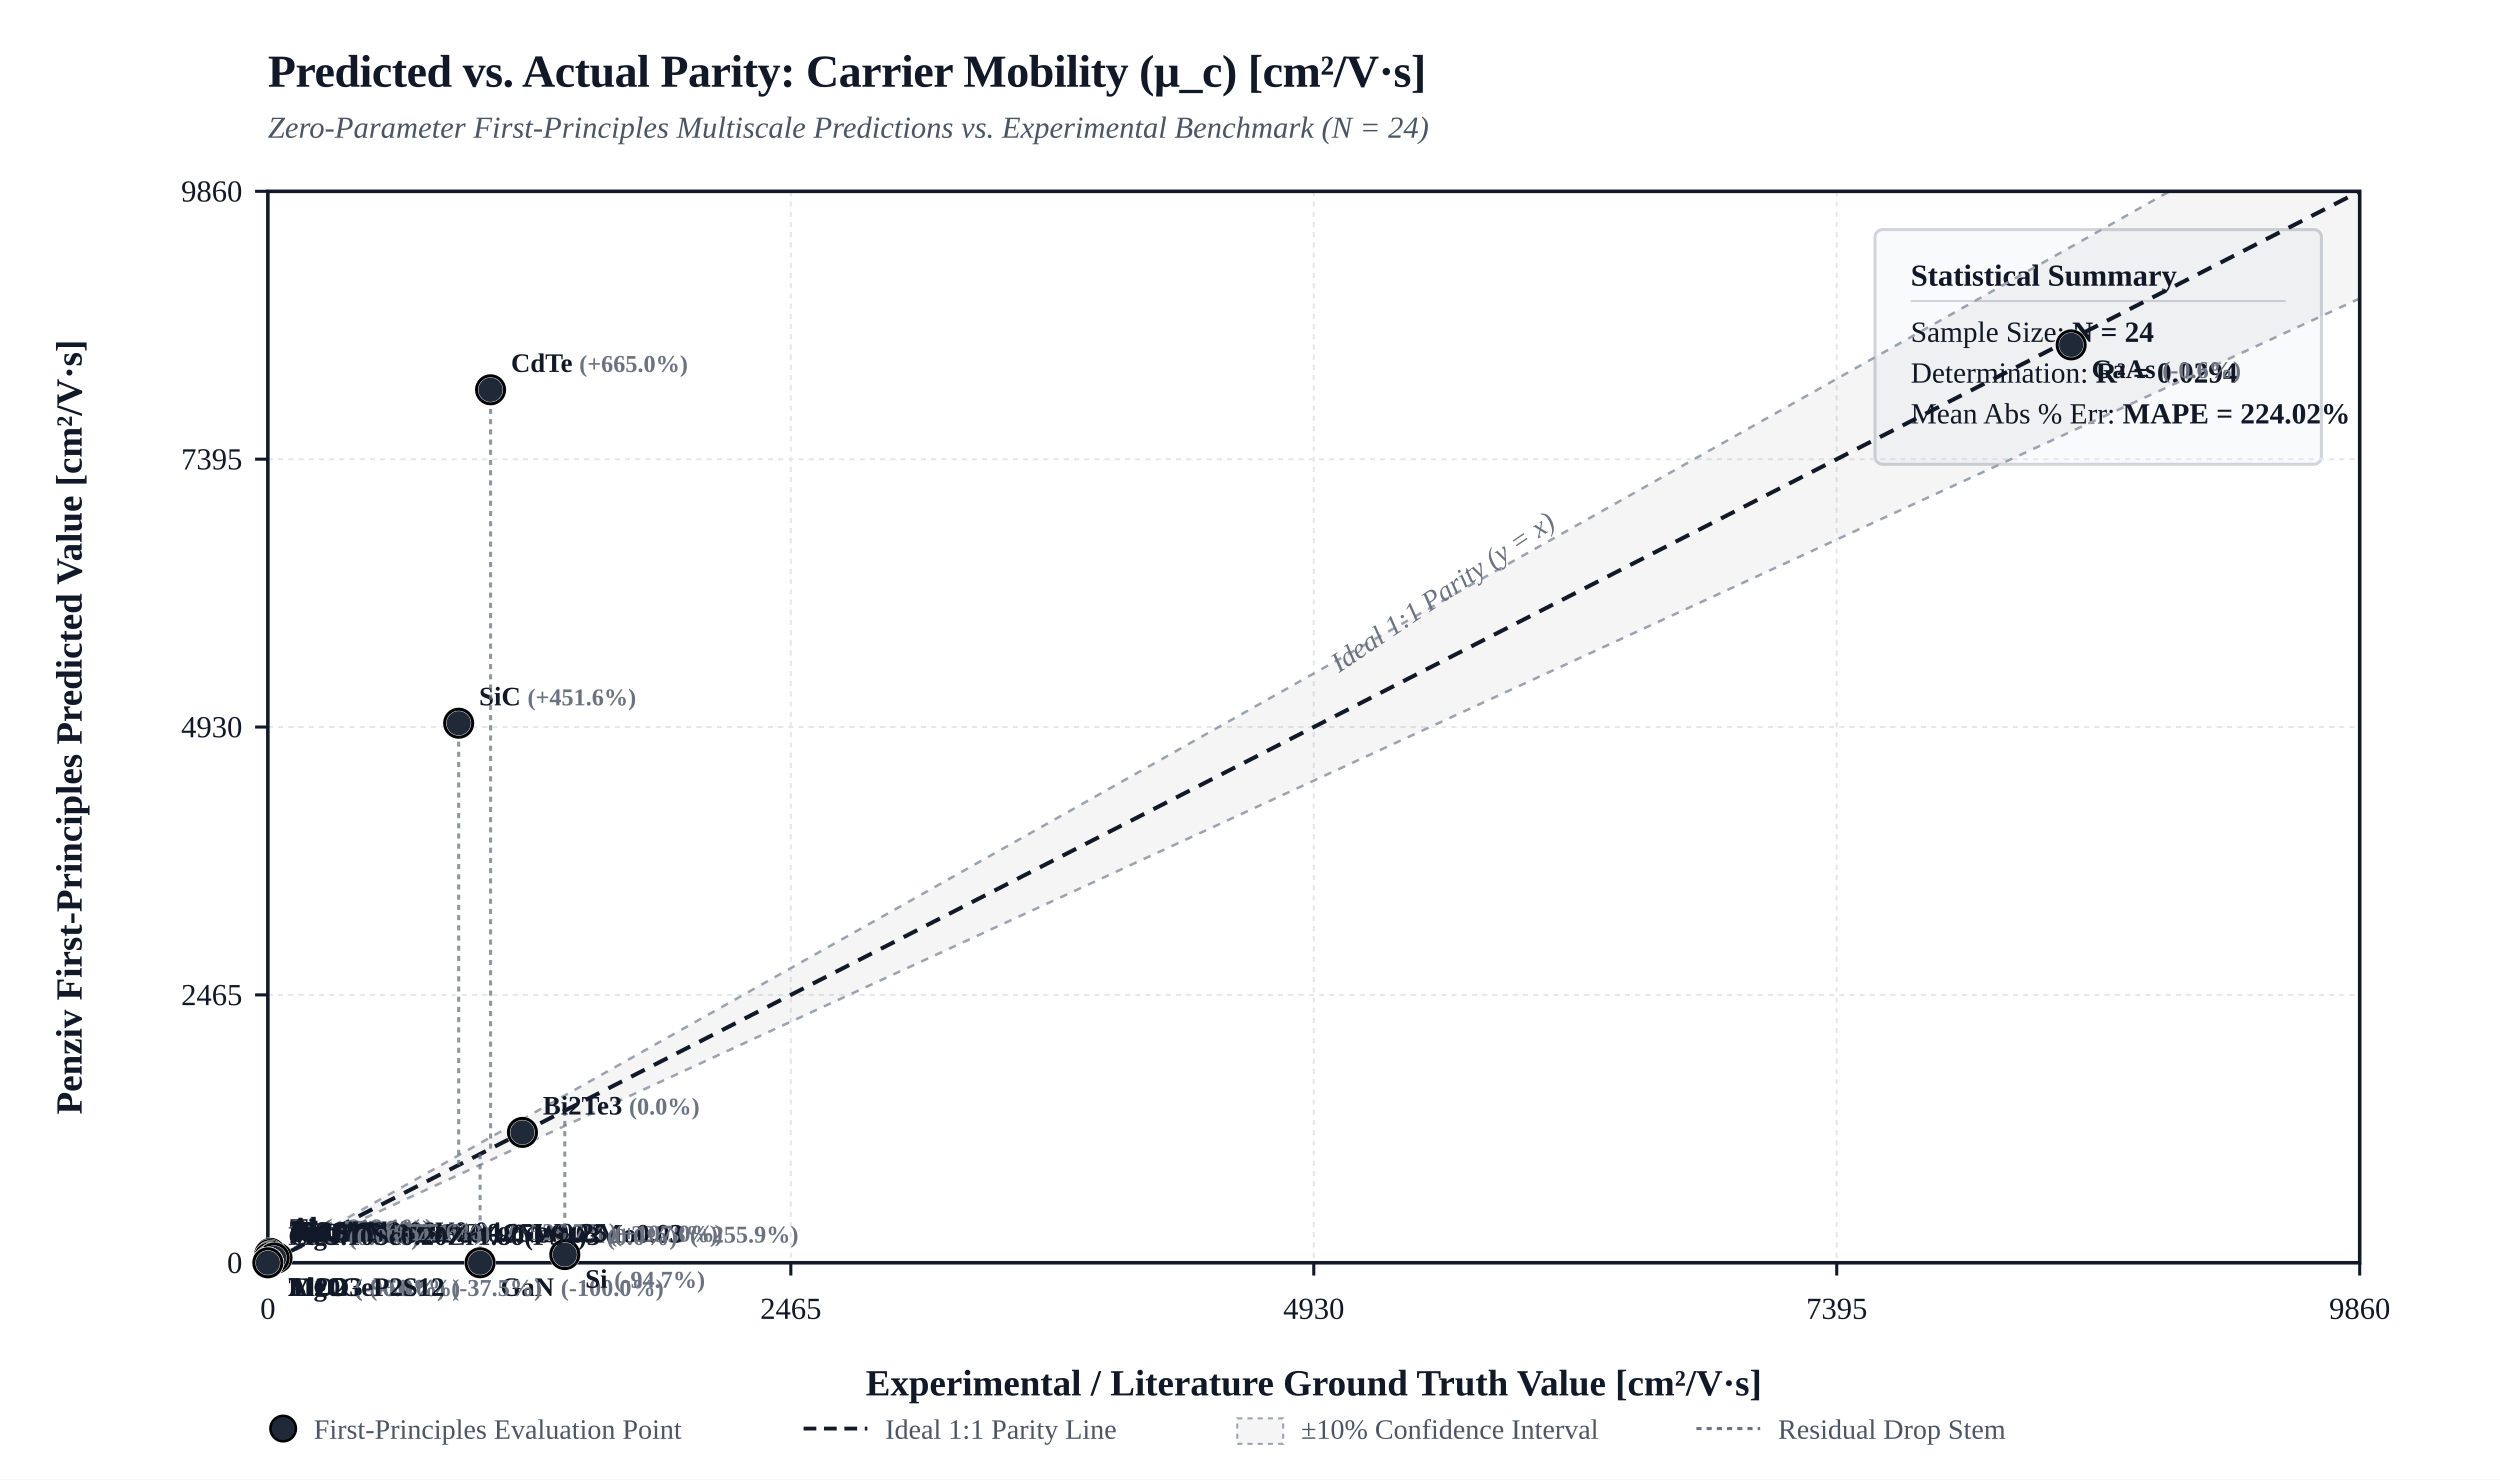
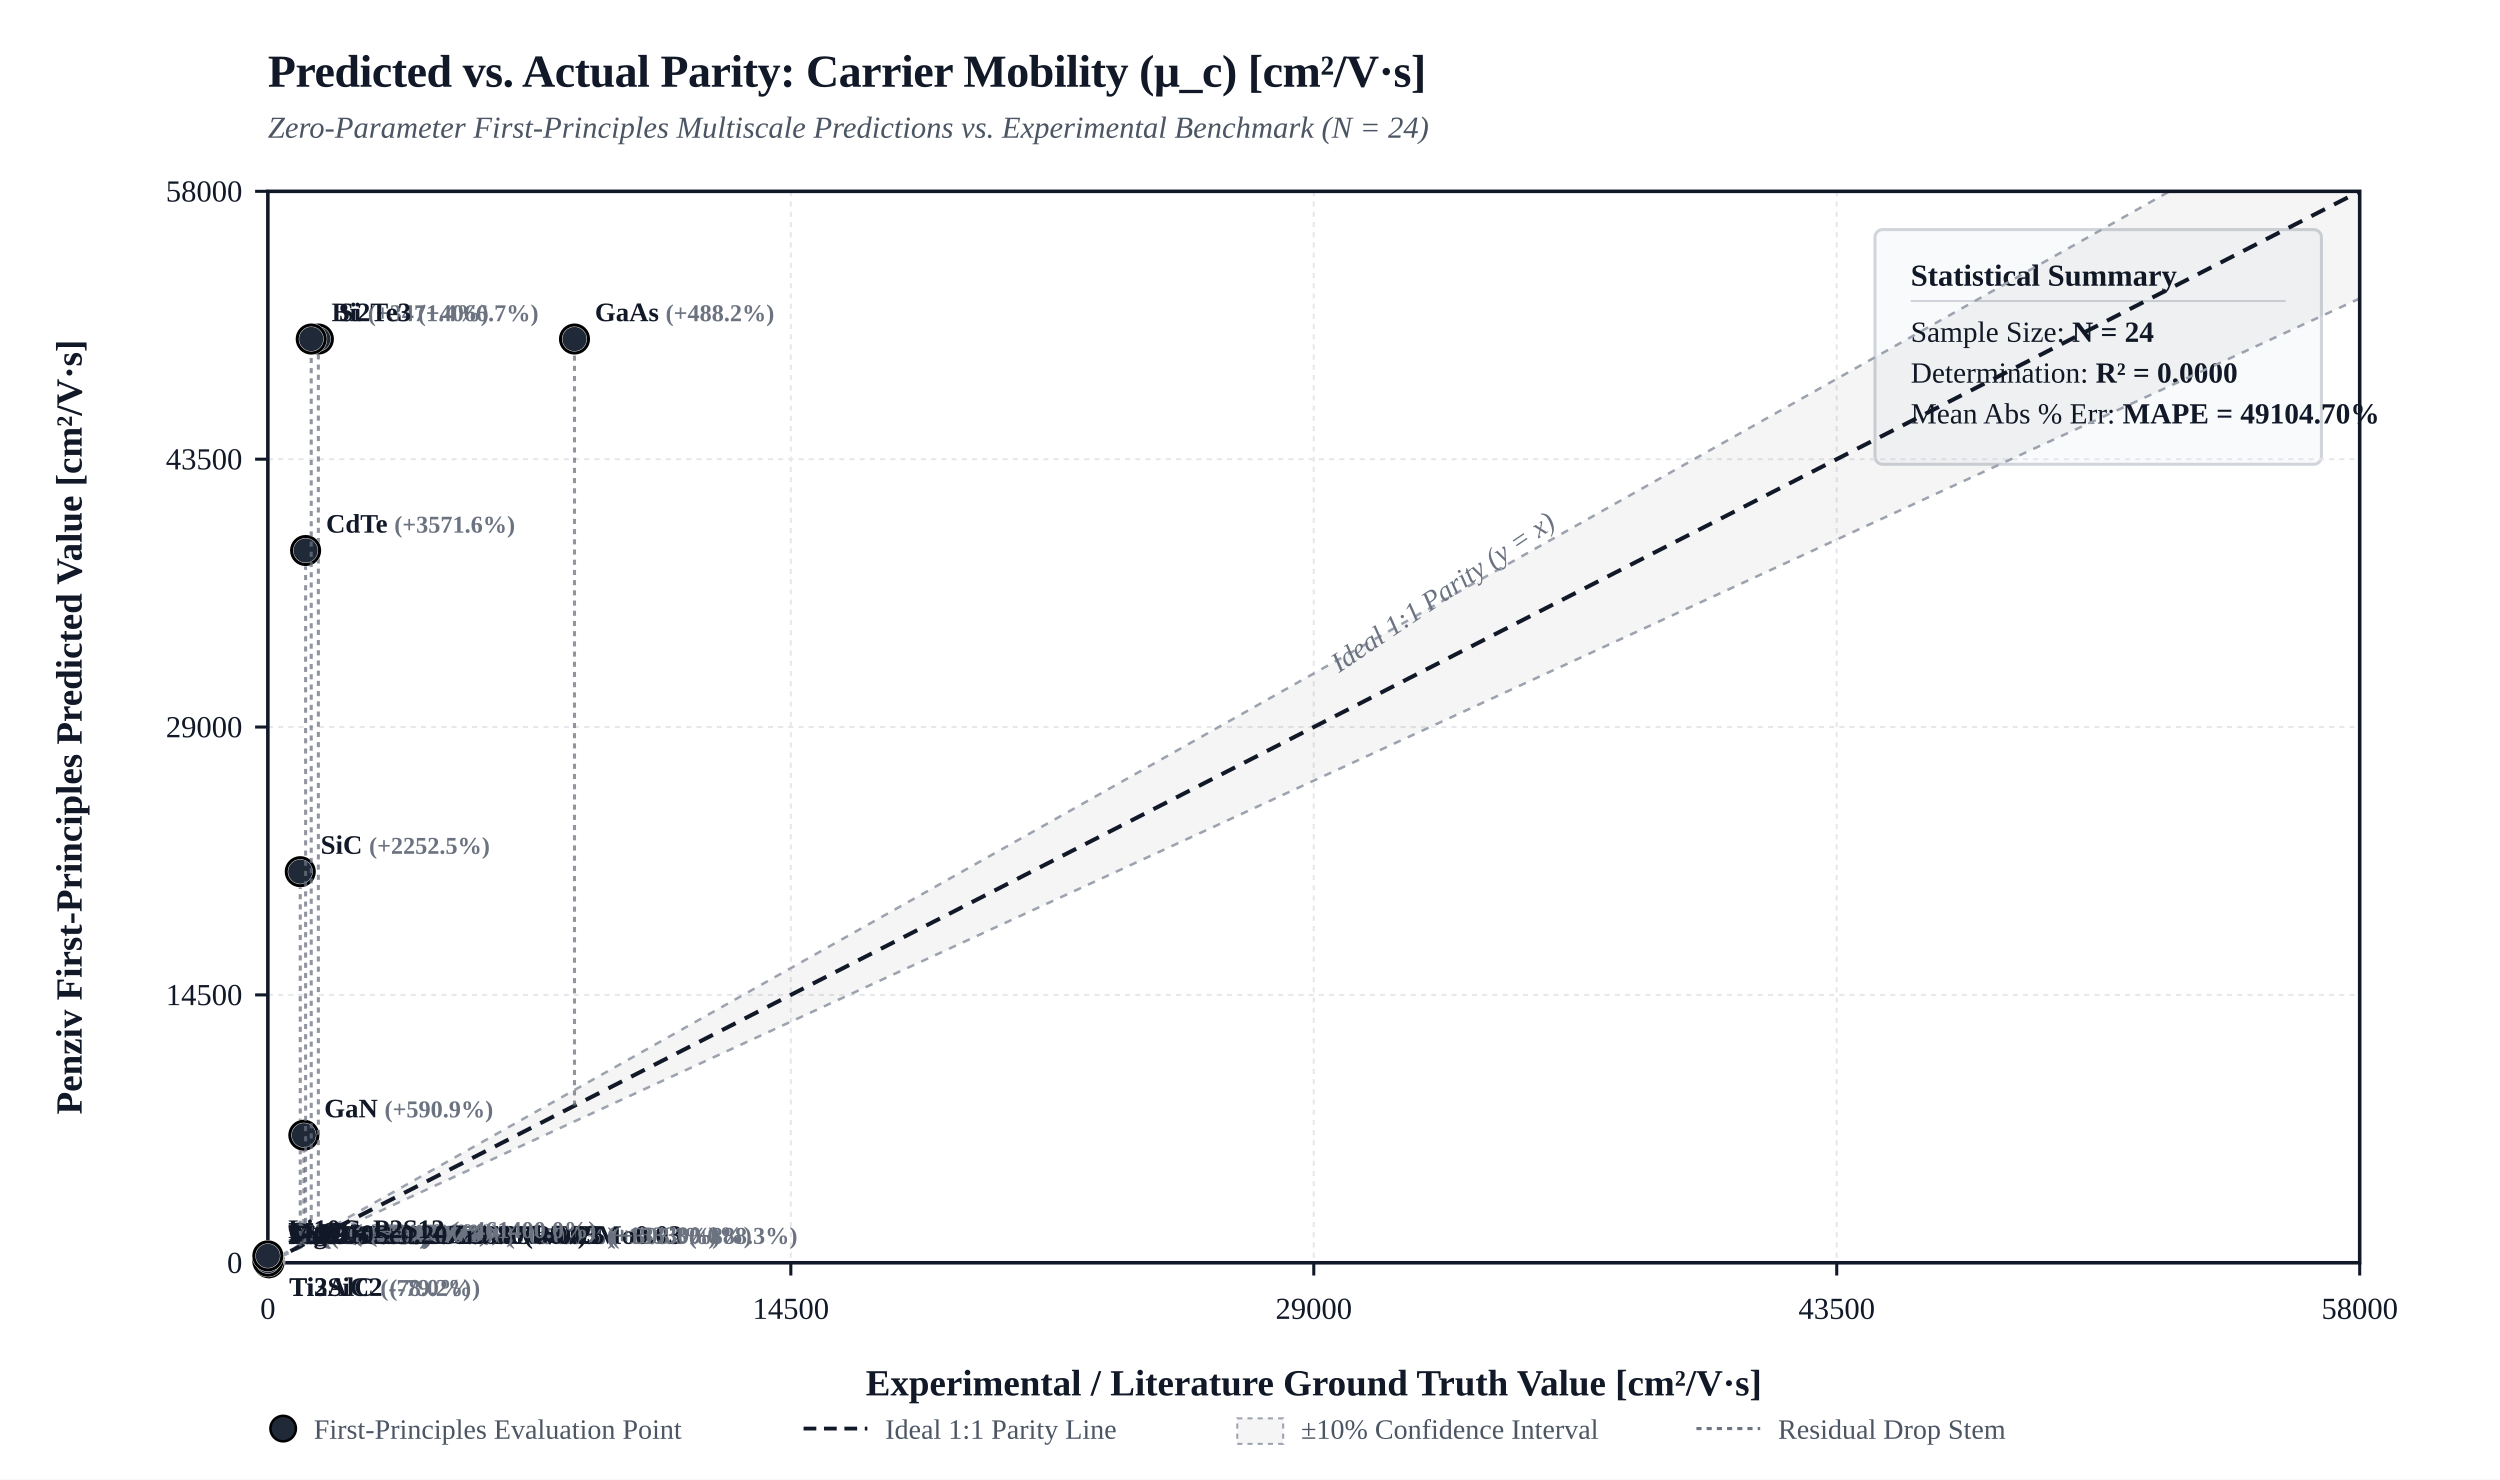
<svg xmlns="http://www.w3.org/2000/svg" viewBox="0 0 980 580" width="100%" height="auto" style="background-color: #FFFFFF; border: 1px solid #E5E7EB; border-radius: 4px; font-family: 'Times New Roman', Times, 'DejaVu Serif', 'TeX Gyre Termes', Georgia, serif;">
  <defs>
    <clipPath id="plotClip">
      <rect x="105" y="75" width="820" height="420" />
    </clipPath>
  </defs>
  <rect x="0" y="0" width="980" height="580" fill="#FFFFFF" />
  <text x="105" y="34" fill="#111827" font-size="18" font-weight="bold" letter-spacing="-0.01em">Predicted vs. Actual Parity: Carrier Mobility (μ_c) [cm²/V·s]</text>
  <text x="105" y="54" fill="#4B5563" font-size="12" font-style="italic">Zero-Parameter First-Principles Multiscale Predictions vs. Experimental Benchmark (N = 24)</text>
  <g transform="translate(735, 90)">
    <rect width="175" height="92" rx="3" fill="#F9FAFB" stroke="#D1D5DB" stroke-width="1.2" />
    <text x="14" y="22" fill="#111827" font-size="12" font-weight="bold">Statistical Summary</text>
    <line x1="14" y1="28" x2="161" y2="28" stroke="#D1D5DB" stroke-width="0.8" />
    <text x="14" y="44" fill="#111827" font-size="11.5">Sample Size: <tspan font-weight="bold">N = 24</tspan>
    </text>
-     <text x="14" y="60" fill="#111827" font-size="11.5">Determination: <tspan font-weight="bold">R² = 0.0294</tspan>
+     <text x="14" y="60" fill="#111827" font-size="11.5">Determination: <tspan font-weight="bold">R² = 0.0000</tspan>
    </text>
-     <text x="14" y="76" fill="#111827" font-size="11.5">Mean Abs % Err: <tspan font-weight="bold">MAPE = 224.02%</tspan>
+     <text x="14" y="76" fill="#111827" font-size="11.5">Mean Abs % Err: <tspan font-weight="bold">MAPE = 49104.70%</tspan>
    </text>
  </g>
  <line x1="105.0" y1="75" x2="105.0" y2="495" stroke="#E5E7EB" stroke-width="0.8" stroke-dasharray="2,2" />
  <line x1="105" y1="495.0" x2="925" y2="495.0" stroke="#E5E7EB" stroke-width="0.8" stroke-dasharray="2,2" />
  <line x1="100" y1="495.0" x2="105" y2="495.0" stroke="#111827" stroke-width="1.2" />
  <text x="95" y="499.0" fill="#111827" font-size="12" font-weight="500" text-anchor="end">0</text>
  <line x1="105.0" y1="495" x2="105.0" y2="500" stroke="#111827" stroke-width="1.2" />
  <text x="105.0" y="517.0" fill="#111827" font-size="12" font-weight="500" text-anchor="middle">0</text>
  <line x1="310.0" y1="75" x2="310.0" y2="495" stroke="#E5E7EB" stroke-width="0.8" stroke-dasharray="2,2" />
  <line x1="105" y1="390.0" x2="925" y2="390.0" stroke="#E5E7EB" stroke-width="0.8" stroke-dasharray="2,2" />
  <line x1="100" y1="390.0" x2="105" y2="390.0" stroke="#111827" stroke-width="1.2" />
-   <text x="95" y="394.0" fill="#111827" font-size="12" font-weight="500" text-anchor="end">2465</text>
+   <text x="95" y="394.0" fill="#111827" font-size="12" font-weight="500" text-anchor="end">14500</text>
  <line x1="310.0" y1="495" x2="310.0" y2="500" stroke="#111827" stroke-width="1.2" />
-   <text x="310.0" y="517.0" fill="#111827" font-size="12" font-weight="500" text-anchor="middle">2465</text>
+   <text x="310.0" y="517.0" fill="#111827" font-size="12" font-weight="500" text-anchor="middle">14500</text>
  <line x1="515.0" y1="75" x2="515.0" y2="495" stroke="#E5E7EB" stroke-width="0.8" stroke-dasharray="2,2" />
  <line x1="105" y1="285.0" x2="925" y2="285.0" stroke="#E5E7EB" stroke-width="0.8" stroke-dasharray="2,2" />
  <line x1="100" y1="285.0" x2="105" y2="285.0" stroke="#111827" stroke-width="1.2" />
-   <text x="95" y="289.0" fill="#111827" font-size="12" font-weight="500" text-anchor="end">4930</text>
+   <text x="95" y="289.0" fill="#111827" font-size="12" font-weight="500" text-anchor="end">29000</text>
  <line x1="515.0" y1="495" x2="515.0" y2="500" stroke="#111827" stroke-width="1.2" />
-   <text x="515.0" y="517.0" fill="#111827" font-size="12" font-weight="500" text-anchor="middle">4930</text>
+   <text x="515.0" y="517.0" fill="#111827" font-size="12" font-weight="500" text-anchor="middle">29000</text>
  <line x1="720.0" y1="75" x2="720.0" y2="495" stroke="#E5E7EB" stroke-width="0.8" stroke-dasharray="2,2" />
  <line x1="105" y1="180.0" x2="925" y2="180.0" stroke="#E5E7EB" stroke-width="0.8" stroke-dasharray="2,2" />
  <line x1="100" y1="180.0" x2="105" y2="180.0" stroke="#111827" stroke-width="1.2" />
-   <text x="95" y="184.0" fill="#111827" font-size="12" font-weight="500" text-anchor="end">7395</text>
+   <text x="95" y="184.0" fill="#111827" font-size="12" font-weight="500" text-anchor="end">43500</text>
  <line x1="720.0" y1="495" x2="720.0" y2="500" stroke="#111827" stroke-width="1.2" />
-   <text x="720.0" y="517.0" fill="#111827" font-size="12" font-weight="500" text-anchor="middle">7395</text>
+   <text x="720.0" y="517.0" fill="#111827" font-size="12" font-weight="500" text-anchor="middle">43500</text>
  <line x1="925.0" y1="75" x2="925.0" y2="495" stroke="#E5E7EB" stroke-width="0.8" stroke-dasharray="2,2" />
  <line x1="105" y1="75.0" x2="925" y2="75.0" stroke="#E5E7EB" stroke-width="0.8" stroke-dasharray="2,2" />
  <line x1="100" y1="75.0" x2="105" y2="75.0" stroke="#111827" stroke-width="1.2" />
-   <text x="95" y="79.0" fill="#111827" font-size="12" font-weight="500" text-anchor="end">9860</text>
+   <text x="95" y="79.0" fill="#111827" font-size="12" font-weight="500" text-anchor="end">58000</text>
  <line x1="925.0" y1="495" x2="925.0" y2="500" stroke="#111827" stroke-width="1.2" />
-   <text x="925.0" y="517.0" fill="#111827" font-size="12" font-weight="500" text-anchor="middle">9860</text>
+   <text x="925.0" y="517.0" fill="#111827" font-size="12" font-weight="500" text-anchor="middle">58000</text>
  <polygon points="105.0,495.0 925.0,33.0 925.0,117.0 105.0,495.0" fill="rgba(0, 0, 0, 0.04)" clip-path="url(#plotClip)" />
  <line x1="105.0" y1="495.0" x2="925.0" y2="33.0" stroke="#9CA3AF" stroke-width="1.0" stroke-dasharray="3,3" clip-path="url(#plotClip)" />
  <line x1="105.0" y1="495.0" x2="925.0" y2="117.0" stroke="#9CA3AF" stroke-width="1.0" stroke-dasharray="3,3" clip-path="url(#plotClip)" />
  <line x1="105.0" y1="495.0" x2="925.0" y2="75.0" stroke="#111827" stroke-width="1.6" stroke-dasharray="6,4" clip-path="url(#plotClip)" />
  <text x="535.0" y="273.0" fill="#6B7280" font-size="11" font-style="italic" transform="rotate(-34 515.0 285.0)">Ideal 1:1 Parity (y = x)</text>
  <rect x="105" y="75" width="820" height="420" fill="none" stroke="#111827" stroke-width="1.4" />
  <text x="515.0" y="547.0" fill="#111827" font-size="14.5" font-weight="bold" text-anchor="middle">Experimental / Literature Ground Truth Value [cm²/V·s]</text>
  <text x="32" y="285.0" fill="#111827" font-size="14.5" font-weight="bold" text-anchor="middle" transform="rotate(-90 32 285.0)">Penziv First-Principles Predicted Value [cm²/V·s]</text>
-   <line x1="108.6" y1="493.1" x2="108.6" y2="493.1" stroke="#6B7280" stroke-width="1.2" stroke-dasharray="2,2" opacity="0.75" clip-path="url(#plotClip)" />
-   <circle cx="108.6" cy="493.1" r="5.5" fill="#1F2937" stroke="#FFFFFF" stroke-width="1.5" />
-   <circle cx="108.6" cy="493.1" r="5.5" fill="none" stroke="#000000" stroke-width="1.2" />
-   <text x="116.6" y="486.1" fill="#111827" font-size="10.5" font-weight="600" text-anchor="start">Cu <tspan fill="#6B7280" font-size="9.5">(+3.5%)</tspan>
+   <line x1="105.6" y1="494.7" x2="105.6" y2="494.6" stroke="#6B7280" stroke-width="1.2" stroke-dasharray="2,2" opacity="0.75" clip-path="url(#plotClip)" />
+   <circle cx="105.6" cy="494.6" r="5.5" fill="#1F2937" stroke="#FFFFFF" stroke-width="1.5" />
+   <circle cx="105.6" cy="494.6" r="5.5" fill="none" stroke="#000000" stroke-width="1.2" />
+   <text x="113.6" y="487.6" fill="#111827" font-size="10.5" font-weight="600" text-anchor="start">Cu <tspan fill="#6B7280" font-size="9.5">(+26.0%)</tspan>
  </text>
-   <line x1="106.0" y1="494.5" x2="106.0" y2="491.3" stroke="#6B7280" stroke-width="1.2" stroke-dasharray="2,2" opacity="0.75" clip-path="url(#plotClip)" />
-   <circle cx="106.0" cy="491.3" r="5.5" fill="#1F2937" stroke="#FFFFFF" stroke-width="1.5" />
-   <circle cx="106.0" cy="491.3" r="5.5" fill="none" stroke="#000000" stroke-width="1.2" />
-   <text x="114.0" y="484.3" fill="#111827" font-size="10.5" font-weight="600" text-anchor="start">Al <tspan fill="#6B7280" font-size="9.5">(+618.1%)</tspan>
+   <line x1="105.2" y1="494.9" x2="105.2" y2="494.7" stroke="#6B7280" stroke-width="1.2" stroke-dasharray="2,2" opacity="0.75" clip-path="url(#plotClip)" />
+   <circle cx="105.2" cy="494.7" r="5.5" fill="#1F2937" stroke="#FFFFFF" stroke-width="1.5" />
+   <circle cx="105.2" cy="494.7" r="5.5" fill="none" stroke="#000000" stroke-width="1.2" />
+   <text x="113.2" y="487.7" fill="#111827" font-size="10.5" font-weight="600" text-anchor="start">Al <tspan fill="#6B7280" font-size="9.5">(+259.2%)</tspan>
  </text>
-   <line x1="105.8" y1="494.6" x2="105.8" y2="493.0" stroke="#6B7280" stroke-width="1.2" stroke-dasharray="2,2" opacity="0.75" clip-path="url(#plotClip)" />
-   <circle cx="105.8" cy="493.0" r="5.5" fill="#1F2937" stroke="#FFFFFF" stroke-width="1.5" />
-   <circle cx="105.8" cy="493.0" r="5.5" fill="none" stroke="#000000" stroke-width="1.2" />
-   <text x="113.8" y="486.0" fill="#111827" font-size="10.5" font-weight="600" text-anchor="start">Ni <tspan fill="#6B7280" font-size="9.5">(+372.0%)</tspan>
+   <line x1="105.1" y1="494.9" x2="105.1" y2="494.6" stroke="#6B7280" stroke-width="1.2" stroke-dasharray="2,2" opacity="0.75" clip-path="url(#plotClip)" />
+   <circle cx="105.1" cy="494.6" r="5.5" fill="#1F2937" stroke="#FFFFFF" stroke-width="1.5" />
+   <circle cx="105.1" cy="494.6" r="5.5" fill="none" stroke="#000000" stroke-width="1.2" />
+   <text x="113.1" y="487.6" fill="#111827" font-size="10.5" font-weight="600" text-anchor="start">Ni <tspan fill="#6B7280" font-size="9.5">(+453.0%)</tspan>
  </text>
-   <line x1="105.7" y1="494.6" x2="105.7" y2="491.8" stroke="#6B7280" stroke-width="1.2" stroke-dasharray="2,2" opacity="0.75" clip-path="url(#plotClip)" />
-   <circle cx="105.7" cy="491.8" r="5.5" fill="#1F2937" stroke="#FFFFFF" stroke-width="1.5" />
-   <circle cx="105.7" cy="491.8" r="5.5" fill="none" stroke="#000000" stroke-width="1.2" />
-   <text x="113.7" y="484.8" fill="#111827" font-size="10.5" font-weight="600" text-anchor="start">Ti <tspan fill="#6B7280" font-size="9.5">(+777.9%)</tspan>
+   <line x1="105.1" y1="494.9" x2="105.1" y2="494.6" stroke="#6B7280" stroke-width="1.2" stroke-dasharray="2,2" opacity="0.75" clip-path="url(#plotClip)" />
+   <circle cx="105.1" cy="494.6" r="5.5" fill="#1F2937" stroke="#FFFFFF" stroke-width="1.5" />
+   <circle cx="105.1" cy="494.6" r="5.5" fill="none" stroke="#000000" stroke-width="1.2" />
+   <text x="113.1" y="487.6" fill="#111827" font-size="10.5" font-weight="600" text-anchor="start">Ti <tspan fill="#6B7280" font-size="9.5">(+534.1%)</tspan>
  </text>
-   <line x1="106.2" y1="494.4" x2="106.2" y2="492.4" stroke="#6B7280" stroke-width="1.2" stroke-dasharray="2,2" opacity="0.75" clip-path="url(#plotClip)" />
-   <circle cx="106.2" cy="492.4" r="5.5" fill="#1F2937" stroke="#FFFFFF" stroke-width="1.5" />
-   <circle cx="106.2" cy="492.4" r="5.5" fill="none" stroke="#000000" stroke-width="1.2" />
-   <text x="114.2" y="485.4" fill="#111827" font-size="10.5" font-weight="600" text-anchor="start">W <tspan fill="#6B7280" font-size="9.5">(+335.2%)</tspan>
+   <line x1="105.2" y1="494.9" x2="105.2" y2="494.6" stroke="#6B7280" stroke-width="1.2" stroke-dasharray="2,2" opacity="0.75" clip-path="url(#plotClip)" />
+   <circle cx="105.2" cy="494.6" r="5.5" fill="#1F2937" stroke="#FFFFFF" stroke-width="1.5" />
+   <circle cx="105.2" cy="494.6" r="5.5" fill="none" stroke="#000000" stroke-width="1.2" />
+   <text x="113.2" y="487.6" fill="#111827" font-size="10.5" font-weight="600" text-anchor="start">W <tspan fill="#6B7280" font-size="9.5">(+333.6%)</tspan>
  </text>
-   <line x1="105.7" y1="494.6" x2="105.7" y2="492.8" stroke="#6B7280" stroke-width="1.2" stroke-dasharray="2,2" opacity="0.75" clip-path="url(#plotClip)" />
-   <circle cx="105.7" cy="492.8" r="5.5" fill="#1F2937" stroke="#FFFFFF" stroke-width="1.5" />
-   <circle cx="105.7" cy="492.8" r="5.5" fill="none" stroke="#000000" stroke-width="1.2" />
-   <text x="113.7" y="485.8" fill="#111827" font-size="10.5" font-weight="600" text-anchor="start">Fe <tspan fill="#6B7280" font-size="9.5">(+486.3%)</tspan>
+   <line x1="105.1" y1="494.9" x2="105.1" y2="494.6" stroke="#6B7280" stroke-width="1.2" stroke-dasharray="2,2" opacity="0.75" clip-path="url(#plotClip)" />
+   <circle cx="105.1" cy="494.6" r="5.5" fill="#1F2937" stroke="#FFFFFF" stroke-width="1.5" />
+   <circle cx="105.1" cy="494.6" r="5.5" fill="none" stroke="#000000" stroke-width="1.2" />
+   <text x="113.1" y="487.6" fill="#111827" font-size="10.5" font-weight="600" text-anchor="start">Fe <tspan fill="#6B7280" font-size="9.5">(+525.6%)</tspan>
  </text>
-   <line x1="105.7" y1="494.7" x2="105.7" y2="493.9" stroke="#6B7280" stroke-width="1.2" stroke-dasharray="2,2" opacity="0.75" clip-path="url(#plotClip)" />
-   <circle cx="105.7" cy="493.9" r="5.5" fill="#1F2937" stroke="#FFFFFF" stroke-width="1.5" />
-   <circle cx="105.7" cy="493.9" r="5.5" fill="none" stroke="#000000" stroke-width="1.2" />
-   <text x="113.7" y="486.9" fill="#111827" font-size="10.5" font-weight="600" text-anchor="start">Fe0.70Cr0.18Ni0.10Mo0.02 <tspan fill="#6B7280" font-size="9.5">(+225.8%)</tspan>
+   <line x1="105.1" y1="494.9" x2="105.1" y2="494.6" stroke="#6B7280" stroke-width="1.2" stroke-dasharray="2,2" opacity="0.75" clip-path="url(#plotClip)" />
+   <circle cx="105.1" cy="494.6" r="5.5" fill="#1F2937" stroke="#FFFFFF" stroke-width="1.5" />
+   <circle cx="105.1" cy="494.6" r="5.5" fill="none" stroke="#000000" stroke-width="1.2" />
+   <text x="113.1" y="487.6" fill="#111827" font-size="10.5" font-weight="600" text-anchor="start">Fe0.70Cr0.18Ni0.10Mo0.02 <tspan fill="#6B7280" font-size="9.5">(+631.2%)</tspan>
  </text>
-   <line x1="105.5" y1="494.7" x2="105.5" y2="494.1" stroke="#6B7280" stroke-width="1.2" stroke-dasharray="2,2" opacity="0.75" clip-path="url(#plotClip)" />
-   <circle cx="105.5" cy="494.1" r="5.5" fill="#1F2937" stroke="#FFFFFF" stroke-width="1.5" />
-   <circle cx="105.5" cy="494.1" r="5.5" fill="none" stroke="#000000" stroke-width="1.2" />
-   <text x="113.5" y="487.1" fill="#111827" font-size="10.5" font-weight="600" text-anchor="start">Ni0.53Cr0.19Fe0.18Nb0.05Mo0.03 <tspan fill="#6B7280" font-size="9.5">(+255.9%)</tspan>
+   <line x1="105.1" y1="495.0" x2="105.1" y2="494.6" stroke="#6B7280" stroke-width="1.2" stroke-dasharray="2,2" opacity="0.75" clip-path="url(#plotClip)" />
+   <circle cx="105.1" cy="494.6" r="5.5" fill="#1F2937" stroke="#FFFFFF" stroke-width="1.5" />
+   <circle cx="105.1" cy="494.6" r="5.5" fill="none" stroke="#000000" stroke-width="1.2" />
+   <text x="113.1" y="487.6" fill="#111827" font-size="10.5" font-weight="600" text-anchor="start">Ni0.53Cr0.19Fe0.18Nb0.05Mo0.03 <tspan fill="#6B7280" font-size="9.5">(+888.3%)</tspan>
  </text>
-   <line x1="105.6" y1="494.7" x2="105.6" y2="493.1" stroke="#6B7280" stroke-width="1.2" stroke-dasharray="2,2" opacity="0.75" clip-path="url(#plotClip)" />
-   <circle cx="105.6" cy="493.1" r="5.5" fill="#1F2937" stroke="#FFFFFF" stroke-width="1.5" />
-   <circle cx="105.6" cy="493.1" r="5.5" fill="none" stroke="#000000" stroke-width="1.2" />
-   <text x="113.6" y="486.1" fill="#111827" font-size="10.5" font-weight="600" text-anchor="start">Ti0.90Al0.06V0.04 <tspan fill="#6B7280" font-size="9.5">(+528.7%)</tspan>
+   <line x1="105.1" y1="494.9" x2="105.1" y2="494.6" stroke="#6B7280" stroke-width="1.2" stroke-dasharray="2,2" opacity="0.75" clip-path="url(#plotClip)" />
+   <circle cx="105.1" cy="494.6" r="5.5" fill="#1F2937" stroke="#FFFFFF" stroke-width="1.5" />
+   <circle cx="105.1" cy="494.6" r="5.5" fill="none" stroke="#000000" stroke-width="1.2" />
+   <text x="113.1" y="487.6" fill="#111827" font-size="10.5" font-weight="600" text-anchor="start">Ti0.90Al0.06V0.04 <tspan fill="#6B7280" font-size="9.5">(+650.0%)</tspan>
  </text>
-   <line x1="106.2" y1="494.4" x2="106.2" y2="493.7" stroke="#6B7280" stroke-width="1.2" stroke-dasharray="2,2" opacity="0.75" clip-path="url(#plotClip)" />
-   <circle cx="106.2" cy="493.7" r="5.5" fill="#1F2937" stroke="#FFFFFF" stroke-width="1.5" />
-   <circle cx="106.2" cy="493.7" r="5.5" fill="none" stroke="#000000" stroke-width="1.2" />
-   <text x="114.2" y="486.7" fill="#111827" font-size="10.5" font-weight="600" text-anchor="start">Nb0.25Mo0.25Ta0.25W0.25 <tspan fill="#6B7280" font-size="9.5">(+107.0%)</tspan>
+   <line x1="105.2" y1="494.9" x2="105.2" y2="494.6" stroke="#6B7280" stroke-width="1.2" stroke-dasharray="2,2" opacity="0.75" clip-path="url(#plotClip)" />
+   <circle cx="105.2" cy="494.6" r="5.5" fill="#1F2937" stroke="#FFFFFF" stroke-width="1.5" />
+   <circle cx="105.2" cy="494.6" r="5.5" fill="none" stroke="#000000" stroke-width="1.2" />
+   <text x="113.2" y="487.6" fill="#111827" font-size="10.5" font-weight="600" text-anchor="start">Nb0.25Mo0.25Ta0.25W0.25 <tspan fill="#6B7280" font-size="9.5">(+303.3%)</tspan>
  </text>
-   <line x1="107.1" y1="493.9" x2="107.1" y2="493.1" stroke="#6B7280" stroke-width="1.2" stroke-dasharray="2,2" opacity="0.75" clip-path="url(#plotClip)" />
-   <circle cx="107.1" cy="493.1" r="5.5" fill="#1F2937" stroke="#FFFFFF" stroke-width="1.5" />
-   <circle cx="107.1" cy="493.1" r="5.5" fill="none" stroke="#000000" stroke-width="1.2" />
-   <text x="115.1" y="486.1" fill="#111827" font-size="10.5" font-weight="600" text-anchor="start">Ti3SiC2 <tspan fill="#6B7280" font-size="9.5">(+75.6%)</tspan>
+   <line x1="105.4" y1="494.8" x2="105.4" y2="495.0" stroke="#6B7280" stroke-width="1.2" stroke-dasharray="2,2" opacity="0.75" clip-path="url(#plotClip)" />
+   <circle cx="105.4" cy="495.0" r="5.5" fill="#1F2937" stroke="#FFFFFF" stroke-width="1.5" />
+   <circle cx="105.4" cy="495.0" r="5.5" fill="none" stroke="#000000" stroke-width="1.2" />
+   <text x="113.4" y="508.0" fill="#111827" font-size="10.5" font-weight="600" text-anchor="start">Ti3SiC2 <tspan fill="#6B7280" font-size="9.5">(-79.2%)</tspan>
  </text>
-   <line x1="107.5" y1="493.7" x2="107.5" y2="493.1" stroke="#6B7280" stroke-width="1.2" stroke-dasharray="2,2" opacity="0.75" clip-path="url(#plotClip)" />
-   <circle cx="107.5" cy="493.1" r="5.5" fill="#1F2937" stroke="#FFFFFF" stroke-width="1.5" />
-   <circle cx="107.5" cy="493.1" r="5.5" fill="none" stroke="#000000" stroke-width="1.2" />
-   <text x="115.5" y="486.1" fill="#111827" font-size="10.5" font-weight="600" text-anchor="start">Ti2AlC <tspan fill="#6B7280" font-size="9.5">(+51.1%)</tspan>
+   <line x1="105.4" y1="494.8" x2="105.4" y2="495.0" stroke="#6B7280" stroke-width="1.2" stroke-dasharray="2,2" opacity="0.75" clip-path="url(#plotClip)" />
+   <circle cx="105.4" cy="495.0" r="5.5" fill="#1F2937" stroke="#FFFFFF" stroke-width="1.5" />
+   <circle cx="105.4" cy="495.0" r="5.5" fill="none" stroke="#000000" stroke-width="1.2" />
+   <text x="113.4" y="508.0" fill="#111827" font-size="10.5" font-weight="600" text-anchor="start">Ti2AlC <tspan fill="#6B7280" font-size="9.5">(-78.0%)</tspan>
  </text>
-   <line x1="105.0" y1="495.0" x2="105.0" y2="495.0" stroke="#6B7280" stroke-width="1.2" stroke-dasharray="2,2" opacity="0.75" clip-path="url(#plotClip)" />
-   <circle cx="105.0" cy="495.0" r="5.5" fill="#1F2937" stroke="#FFFFFF" stroke-width="1.5" />
-   <circle cx="105.0" cy="495.0" r="5.5" fill="none" stroke="#000000" stroke-width="1.2" />
-   <text x="113.0" y="488.0" fill="#111827" font-size="10.5" font-weight="600" text-anchor="start">CaO <tspan fill="#6B7280" font-size="9.5">(0.0%)</tspan>
+   <line x1="105.0" y1="495.0" x2="105.0" y2="493.2" stroke="#6B7280" stroke-width="1.2" stroke-dasharray="2,2" opacity="0.75" clip-path="url(#plotClip)" />
+   <circle cx="105.0" cy="493.2" r="5.5" fill="#1F2937" stroke="#FFFFFF" stroke-width="1.5" />
+   <circle cx="105.0" cy="493.2" r="5.5" fill="none" stroke="#000000" stroke-width="1.2" />
+   <text x="113.0" y="486.2" fill="#111827" font-size="10.5" font-weight="600" text-anchor="start">CaO <tspan fill="#6B7280" font-size="9.5">(+252100.0%)</tspan>
  </text>
-   <line x1="105.0" y1="495.0" x2="105.0" y2="495.0" stroke="#6B7280" stroke-width="1.2" stroke-dasharray="2,2" opacity="0.75" clip-path="url(#plotClip)" />
-   <circle cx="105.0" cy="495.0" r="5.5" fill="#1F2937" stroke="#FFFFFF" stroke-width="1.5" />
-   <circle cx="105.0" cy="495.0" r="5.5" fill="none" stroke="#000000" stroke-width="1.2" />
-   <text x="113.0" y="508.0" fill="#111827" font-size="10.5" font-weight="600" text-anchor="start">MgO <tspan fill="#6B7280" font-size="9.5">(-50.0%)</tspan>
+   <line x1="105.0" y1="495.0" x2="105.0" y2="493.3" stroke="#6B7280" stroke-width="1.2" stroke-dasharray="2,2" opacity="0.75" clip-path="url(#plotClip)" />
+   <circle cx="105.0" cy="493.3" r="5.5" fill="#1F2937" stroke="#FFFFFF" stroke-width="1.5" />
+   <circle cx="105.0" cy="493.3" r="5.5" fill="none" stroke="#000000" stroke-width="1.2" />
+   <text x="113.0" y="486.3" fill="#111827" font-size="10.5" font-weight="600" text-anchor="start">MgO <tspan fill="#6B7280" font-size="9.5">(+120150.0%)</tspan>
  </text>
-   <line x1="105.0" y1="495.0" x2="105.0" y2="495.0" stroke="#6B7280" stroke-width="1.2" stroke-dasharray="2,2" opacity="0.75" clip-path="url(#plotClip)" />
-   <circle cx="105.0" cy="495.0" r="5.5" fill="#1F2937" stroke="#FFFFFF" stroke-width="1.5" />
-   <circle cx="105.0" cy="495.0" r="5.5" fill="none" stroke="#000000" stroke-width="1.2" />
-   <text x="113.0" y="508.0" fill="#111827" font-size="10.5" font-weight="600" text-anchor="start">Al2O3 <tspan fill="#6B7280" font-size="9.5">(-50.0%)</tspan>
+   <line x1="105.0" y1="495.0" x2="105.0" y2="493.9" stroke="#6B7280" stroke-width="1.2" stroke-dasharray="2,2" opacity="0.75" clip-path="url(#plotClip)" />
+   <circle cx="105.0" cy="493.9" r="5.5" fill="#1F2937" stroke="#FFFFFF" stroke-width="1.5" />
+   <circle cx="105.0" cy="493.9" r="5.5" fill="none" stroke="#000000" stroke-width="1.2" />
+   <text x="113.0" y="486.9" fill="#111827" font-size="10.5" font-weight="600" text-anchor="start">Al2O3 <tspan fill="#6B7280" font-size="9.5">(+156400.0%)</tspan>
  </text>
-   <line x1="105.1" y1="495.0" x2="105.1" y2="495.0" stroke="#6B7280" stroke-width="1.2" stroke-dasharray="2,2" opacity="0.75" clip-path="url(#plotClip)" />
-   <circle cx="105.1" cy="495.0" r="5.5" fill="#1F2937" stroke="#FFFFFF" stroke-width="1.5" />
-   <circle cx="105.1" cy="495.0" r="5.5" fill="none" stroke="#000000" stroke-width="1.2" />
-   <text x="113.1" y="508.0" fill="#111827" font-size="10.5" font-weight="600" text-anchor="start">TiO2 <tspan fill="#6B7280" font-size="9.5">(-90.0%)</tspan>
+   <line x1="105.0" y1="495.0" x2="105.0" y2="493.8" stroke="#6B7280" stroke-width="1.2" stroke-dasharray="2,2" opacity="0.75" clip-path="url(#plotClip)" />
+   <circle cx="105.0" cy="493.8" r="5.5" fill="#1F2937" stroke="#FFFFFF" stroke-width="1.5" />
+   <circle cx="105.0" cy="493.8" r="5.5" fill="none" stroke="#000000" stroke-width="1.2" />
+   <text x="113.0" y="486.8" fill="#111827" font-size="10.5" font-weight="600" text-anchor="start">TiO2 <tspan fill="#6B7280" font-size="9.5">(+15960.0%)</tspan>
  </text>
-   <line x1="179.8" y1="456.7" x2="179.8" y2="283.5" stroke="#6B7280" stroke-width="1.2" stroke-dasharray="2,2" opacity="0.75" clip-path="url(#plotClip)" />
-   <circle cx="179.8" cy="283.5" r="5.5" fill="#1F2937" stroke="#FFFFFF" stroke-width="1.5" />
-   <circle cx="179.8" cy="283.5" r="5.5" fill="none" stroke="#000000" stroke-width="1.2" />
-   <text x="187.8" y="276.5" fill="#111827" font-size="10.5" font-weight="600" text-anchor="start">SiC <tspan fill="#6B7280" font-size="9.5">(+451.6%)</tspan>
+   <line x1="117.7" y1="488.5" x2="117.7" y2="341.7" stroke="#6B7280" stroke-width="1.2" stroke-dasharray="2,2" opacity="0.75" clip-path="url(#plotClip)" />
+   <circle cx="117.7" cy="341.7" r="5.5" fill="#1F2937" stroke="#FFFFFF" stroke-width="1.5" />
+   <circle cx="117.7" cy="341.7" r="5.5" fill="none" stroke="#000000" stroke-width="1.2" />
+   <text x="125.7" y="334.7" fill="#111827" font-size="10.5" font-weight="600" text-anchor="start">SiC <tspan fill="#6B7280" font-size="9.5">(+2252.5%)</tspan>
  </text>
-   <line x1="188.2" y1="452.4" x2="188.2" y2="495.0" stroke="#6B7280" stroke-width="1.2" stroke-dasharray="2,2" opacity="0.75" clip-path="url(#plotClip)" />
-   <circle cx="188.2" cy="495.0" r="5.5" fill="#1F2937" stroke="#FFFFFF" stroke-width="1.5" />
-   <circle cx="188.2" cy="495.0" r="5.5" fill="none" stroke="#000000" stroke-width="1.2" />
-   <text x="196.2" y="508.0" fill="#111827" font-size="10.5" font-weight="600" text-anchor="start">GaN <tspan fill="#6B7280" font-size="9.5">(-100.0%)</tspan>
+   <line x1="119.1" y1="487.8" x2="119.1" y2="445.0" stroke="#6B7280" stroke-width="1.2" stroke-dasharray="2,2" opacity="0.75" clip-path="url(#plotClip)" />
+   <circle cx="119.1" cy="445.0" r="5.5" fill="#1F2937" stroke="#FFFFFF" stroke-width="1.5" />
+   <circle cx="119.1" cy="445.0" r="5.5" fill="none" stroke="#000000" stroke-width="1.2" />
+   <text x="127.1" y="438.0" fill="#111827" font-size="10.5" font-weight="600" text-anchor="start">GaN <tspan fill="#6B7280" font-size="9.5">(+590.9%)</tspan>
  </text>
-   <line x1="221.4" y1="435.4" x2="221.4" y2="491.8" stroke="#6B7280" stroke-width="1.2" stroke-dasharray="2,2" opacity="0.75" clip-path="url(#plotClip)" />
-   <circle cx="221.4" cy="491.8" r="5.5" fill="#1F2937" stroke="#FFFFFF" stroke-width="1.5" />
-   <circle cx="221.4" cy="491.8" r="5.5" fill="none" stroke="#000000" stroke-width="1.2" />
-   <text x="229.4" y="504.8" fill="#111827" font-size="10.5" font-weight="600" text-anchor="start">Si <tspan fill="#6B7280" font-size="9.5">(-94.7%)</tspan>
+   <line x1="124.8" y1="484.9" x2="124.8" y2="132.9" stroke="#6B7280" stroke-width="1.2" stroke-dasharray="2,2" opacity="0.75" clip-path="url(#plotClip)" />
+   <circle cx="124.8" cy="132.9" r="5.5" fill="#1F2937" stroke="#FFFFFF" stroke-width="1.5" />
+   <circle cx="124.8" cy="132.9" r="5.5" fill="none" stroke="#000000" stroke-width="1.2" />
+   <text x="132.8" y="125.9" fill="#111827" font-size="10.5" font-weight="600" text-anchor="start">Si <tspan fill="#6B7280" font-size="9.5">(+3471.4%)</tspan>
  </text>
-   <line x1="811.9" y1="132.9" x2="811.9" y2="135.2" stroke="#6B7280" stroke-width="1.2" stroke-dasharray="2,2" opacity="0.75" clip-path="url(#plotClip)" />
-   <circle cx="811.9" cy="135.2" r="5.5" fill="#1F2937" stroke="#FFFFFF" stroke-width="1.5" />
-   <circle cx="811.9" cy="135.2" r="5.5" fill="none" stroke="#000000" stroke-width="1.2" />
-   <text x="819.9" y="148.2" fill="#111827" font-size="10.5" font-weight="600" text-anchor="start">GaAs <tspan fill="#6B7280" font-size="9.5">(-0.6%)</tspan>
+   <line x1="225.2" y1="433.4" x2="225.2" y2="132.9" stroke="#6B7280" stroke-width="1.2" stroke-dasharray="2,2" opacity="0.75" clip-path="url(#plotClip)" />
+   <circle cx="225.2" cy="132.9" r="5.5" fill="#1F2937" stroke="#FFFFFF" stroke-width="1.5" />
+   <circle cx="225.2" cy="132.9" r="5.5" fill="none" stroke="#000000" stroke-width="1.2" />
+   <text x="233.2" y="125.9" fill="#111827" font-size="10.5" font-weight="600" text-anchor="start">GaAs <tspan fill="#6B7280" font-size="9.5">(+488.2%)</tspan>
  </text>
-   <line x1="192.3" y1="450.3" x2="192.3" y2="152.8" stroke="#6B7280" stroke-width="1.2" stroke-dasharray="2,2" opacity="0.75" clip-path="url(#plotClip)" />
-   <circle cx="192.3" cy="152.8" r="5.5" fill="#1F2937" stroke="#FFFFFF" stroke-width="1.5" />
-   <circle cx="192.3" cy="152.8" r="5.5" fill="none" stroke="#000000" stroke-width="1.2" />
-   <text x="200.3" y="145.8" fill="#111827" font-size="10.5" font-weight="600" text-anchor="start">CdTe <tspan fill="#6B7280" font-size="9.5">(+665.0%)</tspan>
+   <line x1="119.8" y1="487.4" x2="119.8" y2="215.8" stroke="#6B7280" stroke-width="1.2" stroke-dasharray="2,2" opacity="0.75" clip-path="url(#plotClip)" />
+   <circle cx="119.8" cy="215.8" r="5.5" fill="#1F2937" stroke="#FFFFFF" stroke-width="1.5" />
+   <circle cx="119.8" cy="215.8" r="5.5" fill="none" stroke="#000000" stroke-width="1.2" />
+   <text x="127.8" y="208.8" fill="#111827" font-size="10.5" font-weight="600" text-anchor="start">CdTe <tspan fill="#6B7280" font-size="9.5">(+3571.6%)</tspan>
  </text>
-   <line x1="204.8" y1="443.9" x2="204.8" y2="443.9" stroke="#6B7280" stroke-width="1.2" stroke-dasharray="2,2" opacity="0.75" clip-path="url(#plotClip)" />
-   <circle cx="204.8" cy="443.9" r="5.5" fill="#1F2937" stroke="#FFFFFF" stroke-width="1.5" />
-   <circle cx="204.8" cy="443.9" r="5.5" fill="none" stroke="#000000" stroke-width="1.2" />
-   <text x="212.8" y="436.9" fill="#111827" font-size="10.5" font-weight="600" text-anchor="start">Bi2Te3 <tspan fill="#6B7280" font-size="9.5">(0.0%)</tspan>
+   <line x1="122.0" y1="486.3" x2="122.0" y2="132.9" stroke="#6B7280" stroke-width="1.2" stroke-dasharray="2,2" opacity="0.75" clip-path="url(#plotClip)" />
+   <circle cx="122.0" cy="132.9" r="5.5" fill="#1F2937" stroke="#FFFFFF" stroke-width="1.5" />
+   <circle cx="122.0" cy="132.9" r="5.5" fill="none" stroke="#000000" stroke-width="1.2" />
+   <text x="130.0" y="125.9" fill="#111827" font-size="10.5" font-weight="600" text-anchor="start">Bi2Te3 <tspan fill="#6B7280" font-size="9.5">(+4066.7%)</tspan>
  </text>
-   <line x1="105.0" y1="495.0" x2="105.0" y2="495.0" stroke="#6B7280" stroke-width="1.2" stroke-dasharray="2,2" opacity="0.75" clip-path="url(#plotClip)" />
-   <circle cx="105.0" cy="495.0" r="5.5" fill="#1F2937" stroke="#FFFFFF" stroke-width="1.5" />
-   <circle cx="105.0" cy="495.0" r="5.5" fill="none" stroke="#000000" stroke-width="1.2" />
-   <text x="113.0" y="488.0" fill="#111827" font-size="10.5" font-weight="600" text-anchor="start">Mg1.10Sc0.20Zr1.80(PS4)3 <tspan fill="#6B7280" font-size="9.5">(0.0%)</tspan>
+   <line x1="105.0" y1="495.0" x2="105.0" y2="494.4" stroke="#6B7280" stroke-width="1.2" stroke-dasharray="2,2" opacity="0.75" clip-path="url(#plotClip)" />
+   <circle cx="105.0" cy="494.4" r="5.5" fill="#1F2937" stroke="#FFFFFF" stroke-width="1.5" />
+   <circle cx="105.0" cy="494.4" r="5.5" fill="none" stroke="#000000" stroke-width="1.2" />
+   <text x="113.0" y="487.4" fill="#111827" font-size="10.5" font-weight="600" text-anchor="start">Mg1.10Sc0.20Zr1.80(PS4)3 <tspan fill="#6B7280" font-size="9.5">(+153300.0%)</tspan>
  </text>
-   <line x1="105.0" y1="495.0" x2="105.0" y2="495.0" stroke="#6B7280" stroke-width="1.2" stroke-dasharray="2,2" opacity="0.75" clip-path="url(#plotClip)" />
-   <circle cx="105.0" cy="495.0" r="5.5" fill="#1F2937" stroke="#FFFFFF" stroke-width="1.5" />
-   <circle cx="105.0" cy="495.0" r="5.5" fill="none" stroke="#000000" stroke-width="1.2" />
-   <text x="113.0" y="508.0" fill="#111827" font-size="10.5" font-weight="600" text-anchor="start">Li10GeP2S12 <tspan fill="#6B7280" font-size="9.5">(-37.5%)</tspan>
+   <line x1="105.0" y1="495.0" x2="105.0" y2="492.3" stroke="#6B7280" stroke-width="1.2" stroke-dasharray="2,2" opacity="0.75" clip-path="url(#plotClip)" />
+   <circle cx="105.0" cy="492.3" r="5.5" fill="#1F2937" stroke="#FFFFFF" stroke-width="1.5" />
+   <circle cx="105.0" cy="492.3" r="5.5" fill="none" stroke="#000000" stroke-width="1.2" />
+   <text x="113.0" y="485.3" fill="#111827" font-size="10.5" font-weight="600" text-anchor="start">Li10GeP2S12 <tspan fill="#6B7280" font-size="9.5">(+461400.0%)</tspan>
  </text>
  <g transform="translate(105, 564)" font-size="11" fill="#4B5563">
    <circle cx="6" cy="-4" r="5" fill="#1F2937" stroke="#000000" stroke-width="1.0" />
    <text x="18" y="0">First-Principles Evaluation Point</text>
    <line x1="210" y1="-4" x2="235" y2="-4" stroke="#111827" stroke-dasharray="5,3" stroke-width="1.5" />
    <text x="242" y="0">Ideal 1:1 Parity Line</text>
    <rect x="380" y="-8" width="18" height="10" fill="rgba(0, 0, 0, 0.04)" stroke="#9CA3AF" stroke-dasharray="2,2" stroke-width="0.8" />
    <text x="405" y="0">±10% Confidence Interval</text>
    <line x1="560" y1="-4" x2="585" y2="-4" stroke="#6B7280" stroke-dasharray="2,2" stroke-width="1.2" />
    <text x="592" y="0">Residual Drop Stem</text>
  </g>
</svg>
